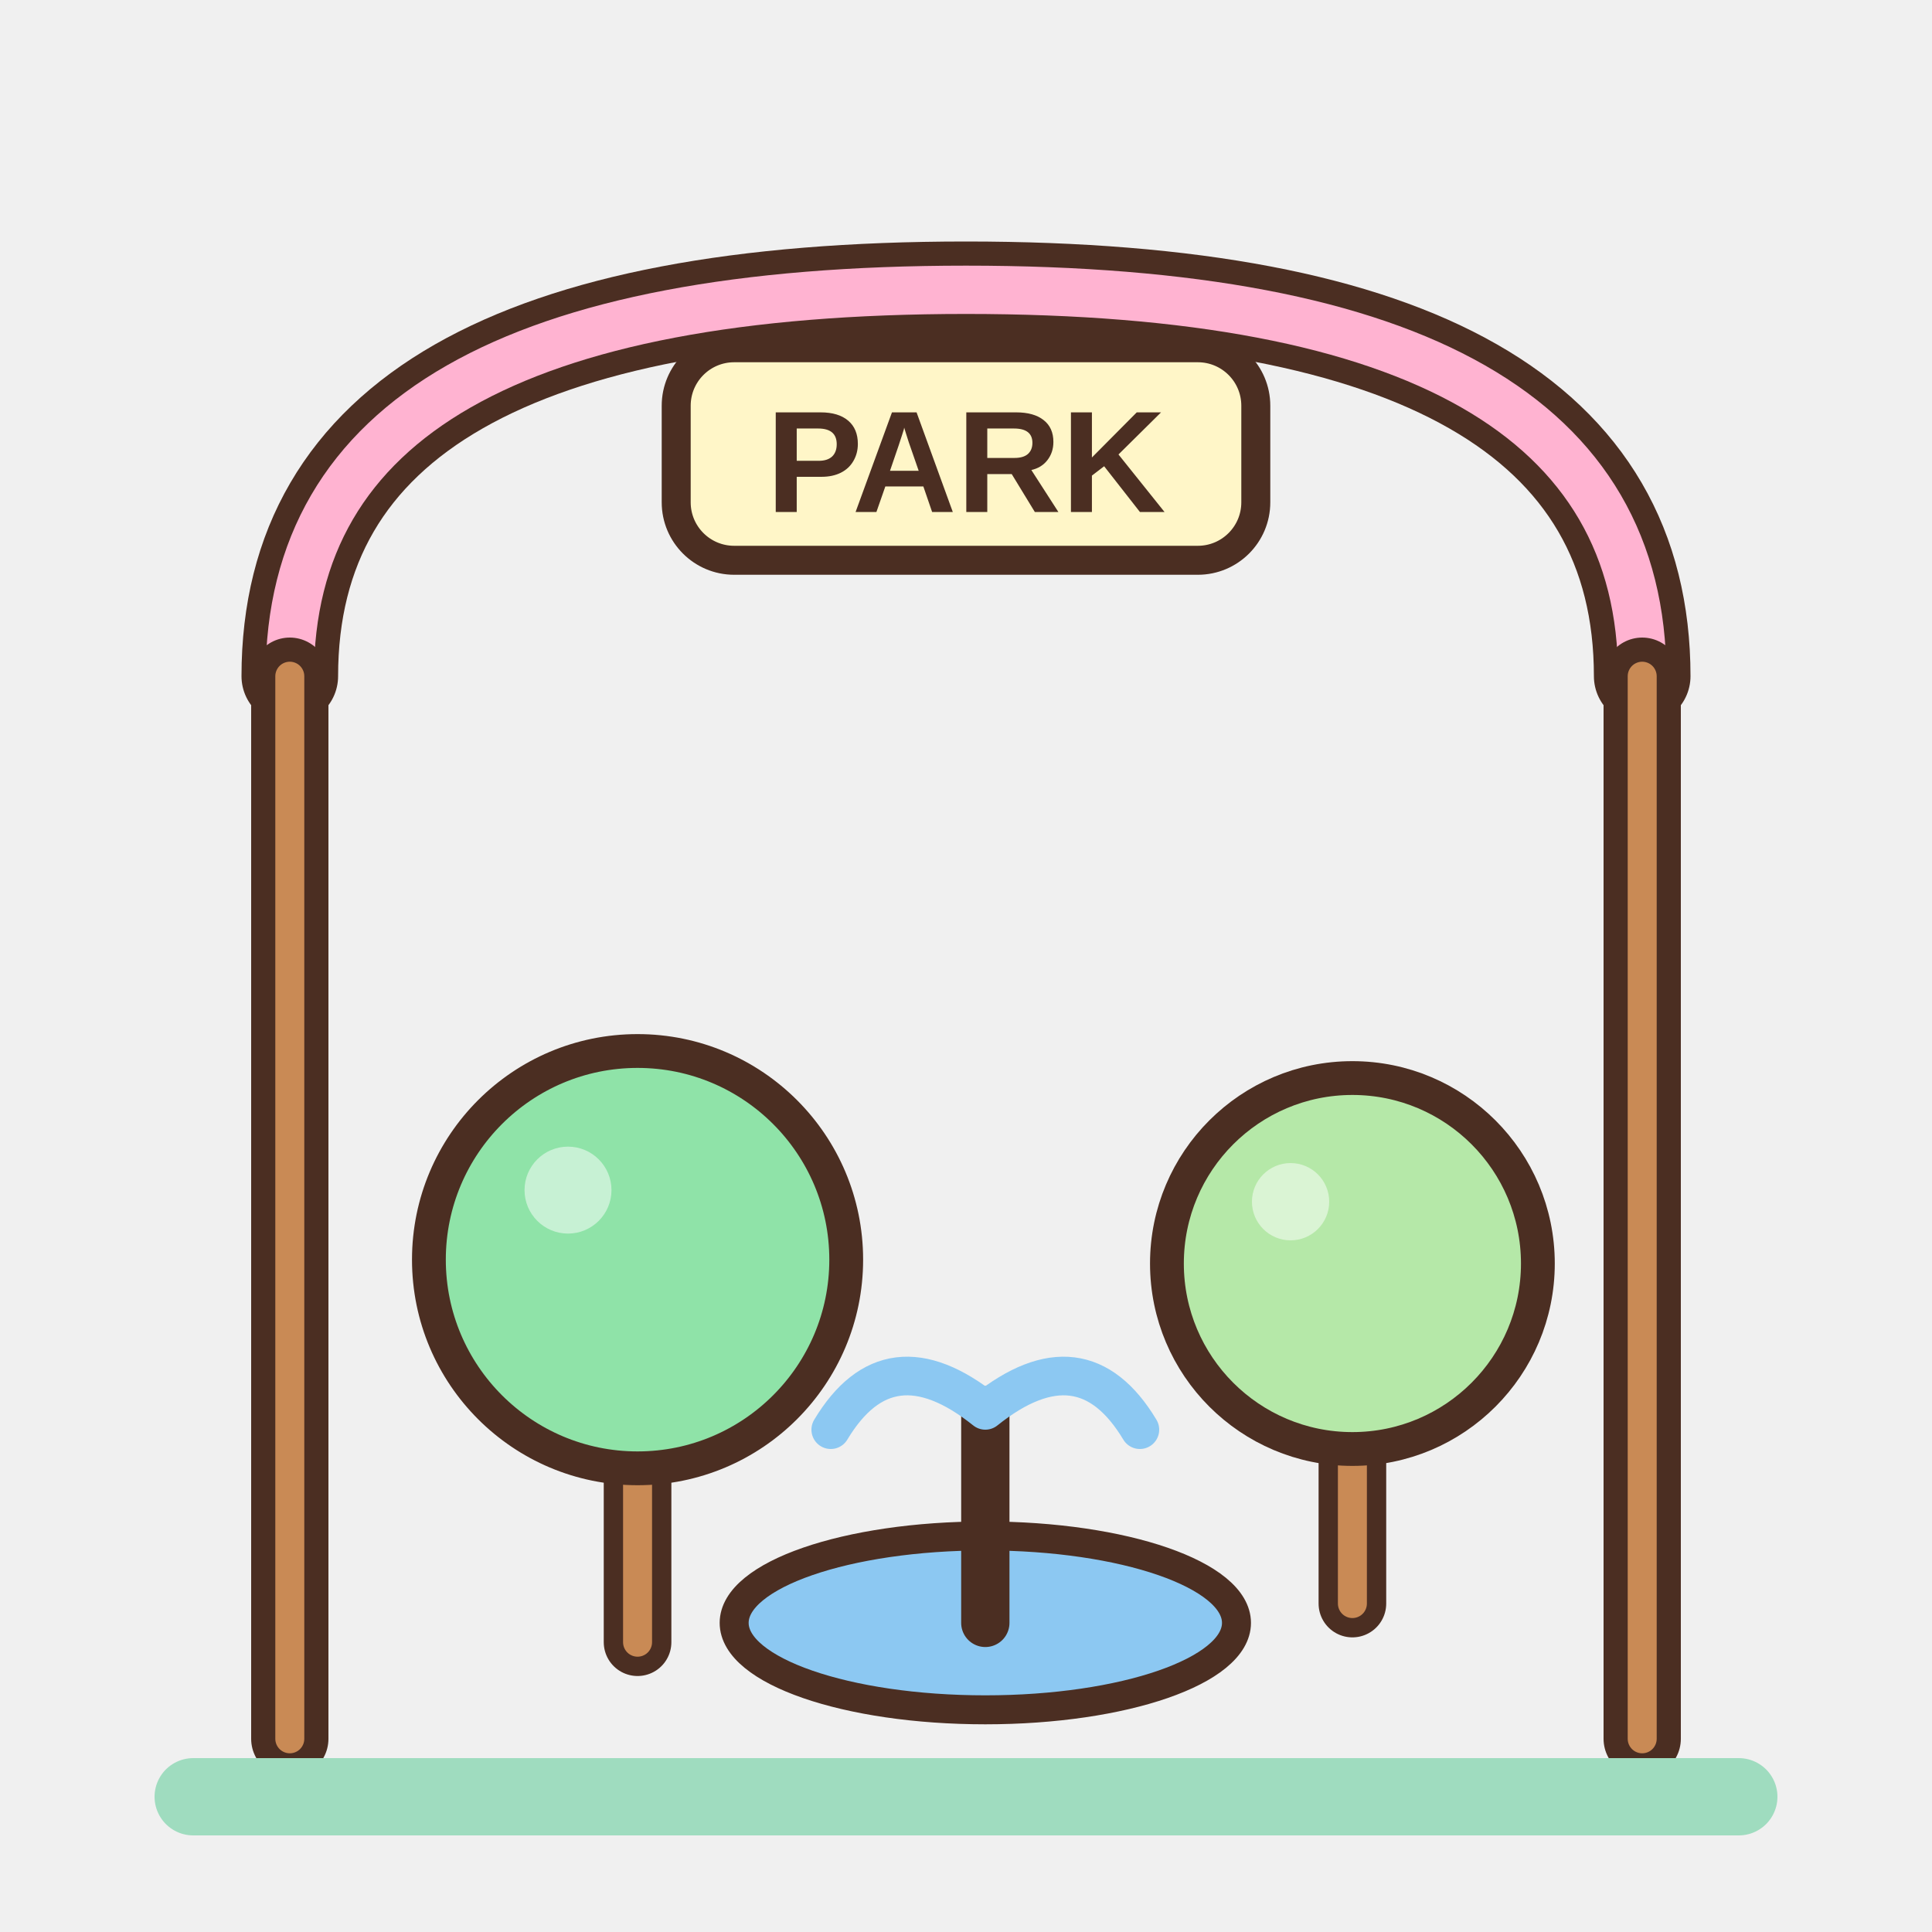
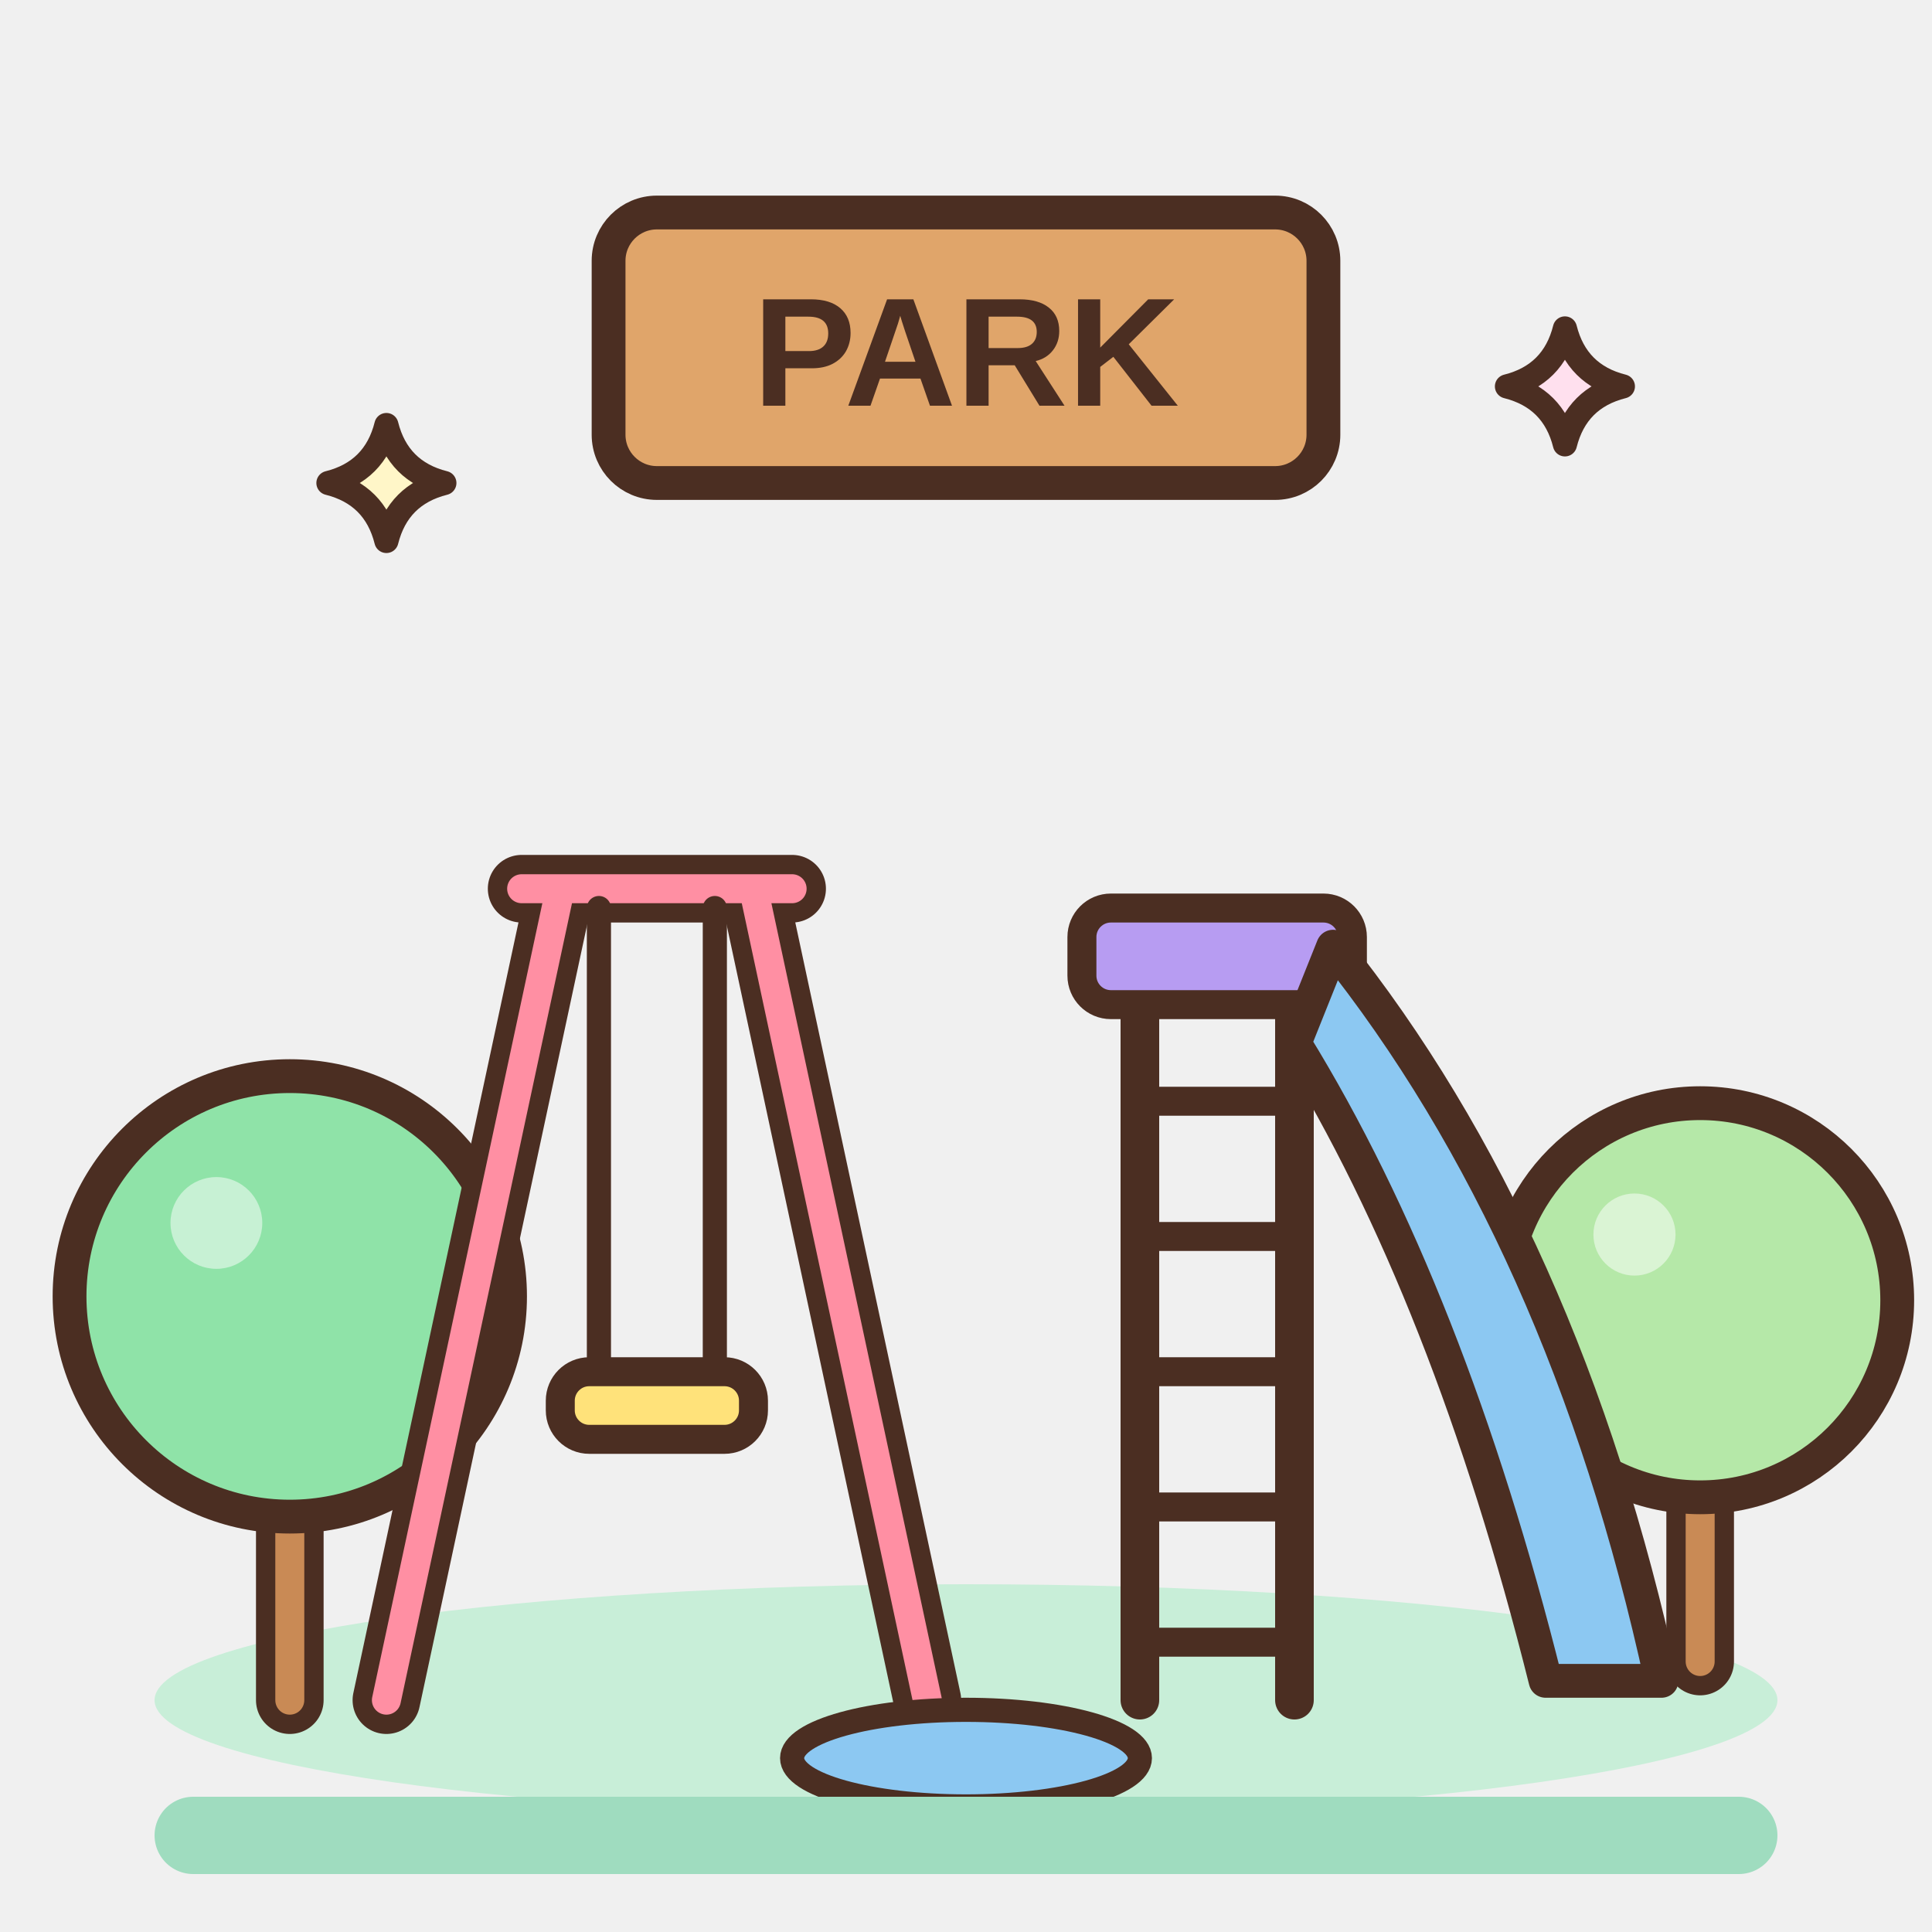
<svg xmlns="http://www.w3.org/2000/svg" viewBox="0 0 200 200">
  <g stroke="#4b2e22" stroke-width="4" stroke-linejoin="round" stroke-linecap="round">
-     <path d="M30 70q0-40 70-40t70 40" fill="none" stroke-width="10" />
-     <path d="M30 70q0-40 70-40t70 40" fill="none" stroke="#ffb3d1" stroke-width="5" />
-     <path d="M30 70v110M170 70v110" stroke-width="8" />
-     <path d="M30 70v110M170 70v110" stroke="#c98a55" stroke-width="3" />
-     <rect x="70" y="36" width="60" height="22" rx="6" fill="#fff6c8" stroke-width="3" />
-     <text x="100" y="53" text-anchor="middle" font-family="Fredoka,Arial Rounded MT Bold,Arial,sans-serif" font-size="15" font-weight="700" fill="#4b2e22" stroke="none">PARK</text>
-     <path d="M66 170v-21.6" stroke-width="7" />
-     <path d="M66 170v-21.6" stroke="#c98a55" stroke-width="3" />
-     <circle cx="66" cy="130.4" r="21.6" fill="#8fe3a8" stroke-width="3.5" />
-     <circle cx="58.8" cy="123.2" r="4.5" fill="#ffffff" stroke="none" opacity=".5" />
-     <path d="M140 166v-19.2" stroke-width="7" />
-     <path d="M140 166v-19.2" stroke="#c98a55" stroke-width="3" />
-     <circle cx="140" cy="130.8" r="19.2" fill="#b5e8a8" stroke-width="3.5" />
-     <circle cx="133.6" cy="124.4" r="4.0" fill="#ffffff" stroke="none" opacity=".5" />
-     <ellipse cx="102" cy="168" rx="26" ry="9" fill="#8cc8f2" stroke-width="3" />
-     <path d="M102 168v-22" stroke-width="5" />
-     <path d="M102 146q-10-8-16 2M102 146q10-8 16 2" fill="none" stroke="#8cc8f2" stroke-width="4" />
-     <path d="M20 186h160" stroke="#9fdcbf" stroke-width="8" />
+     <ellipse cx="100" cy="176" rx="84" ry="12" fill="#c8eed8" stroke="none" />
+     <path d="M30 176v-22.8" stroke-width="7" />
+     <path d="M30 176v-22.8" stroke="#c98a55" stroke-width="3" />
+     <circle cx="30" cy="134.2" r="22.8" fill="#8fe3a8" stroke-width="3.5" />
+     <circle cx="22.4" cy="126.6" r="4.75" fill="#ffffff" stroke="none" opacity=".5" />
+     <path d="M176 172v-20.4" stroke-width="7" />
+     <path d="M176 172v-20.4" stroke="#c98a55" stroke-width="3" />
+     <circle cx="176" cy="134.6" r="20.4" fill="#b5e8a8" stroke-width="3.5" />
+     <circle cx="169.2" cy="127.8" r="4.25" fill="#ffffff" stroke="none" opacity=".5" />
+     <path d="M40 176L58 92M96 176L78 92M54 92h28" stroke-width="7" />
+     <path d="M40 176L58 92M96 176L78 92M54 92h28" stroke="#ff8fa3" stroke-width="3" />
+     <path d="M62 94v50M74 94v50" stroke-width="2.5" />
+     <rect x="58" y="142" width="20" height="7" rx="3" fill="#ffe27a" stroke-width="3" />
+     <path d="M118 176V102M134 176V102" stroke-width="4" />
+     <path d="M118 114h16" stroke-width="3" />
+     <path d="M118 128h16" stroke-width="3" />
+     <path d="M118 142h16" stroke-width="3" />
+     <path d="M118 156h16" stroke-width="3" />
+     <path d="M118 170h16" stroke-width="3" />
+     <rect x="112" y="94" width="28" height="10" rx="3" fill="#b79cf2" stroke-width="3" />
+     <path d="M138 98q24 30 34 76h-12q-10-40-26-66Z" fill="#8cc8f2" stroke-width="3.5" />
+     <ellipse cx="100" cy="182" rx="18" ry="5" fill="#8cc8f2" stroke-width="2.5" />
+     <path d="M68 22h64a5 5 0 0 1 5 5v18a5 5 0 0 1-5 5H68a5 5 0 0 1-5-5V27a5 5 0 0 1 5-5Z" fill="#e0a56a" stroke-width="3.5" />
+     <text x="100" y="42" text-anchor="middle" font-family="Fredoka,Arial Rounded MT Bold,Arial,sans-serif" font-size="16" font-weight="700" fill="#4b2e22" stroke="none">PARK</text>
+     <path d="M40 44Q41.2 48.8 46 50Q41.2 51.2 40 56Q38.8 51.2 34 50Q38.8 48.8 40 44Z" fill="#fff6c8" stroke-width="2.5" />
+     <path d="M162 34Q163.2 38.8 168 40Q163.2 41.2 162 46Q160.8 41.2 156 40Q160.8 38.8 162 34Z" fill="#ffe0ee" stroke-width="2.5" />
+     <path d="M20 190h160" stroke="#9fdcbf" stroke-width="8" />
  </g>
</svg>
